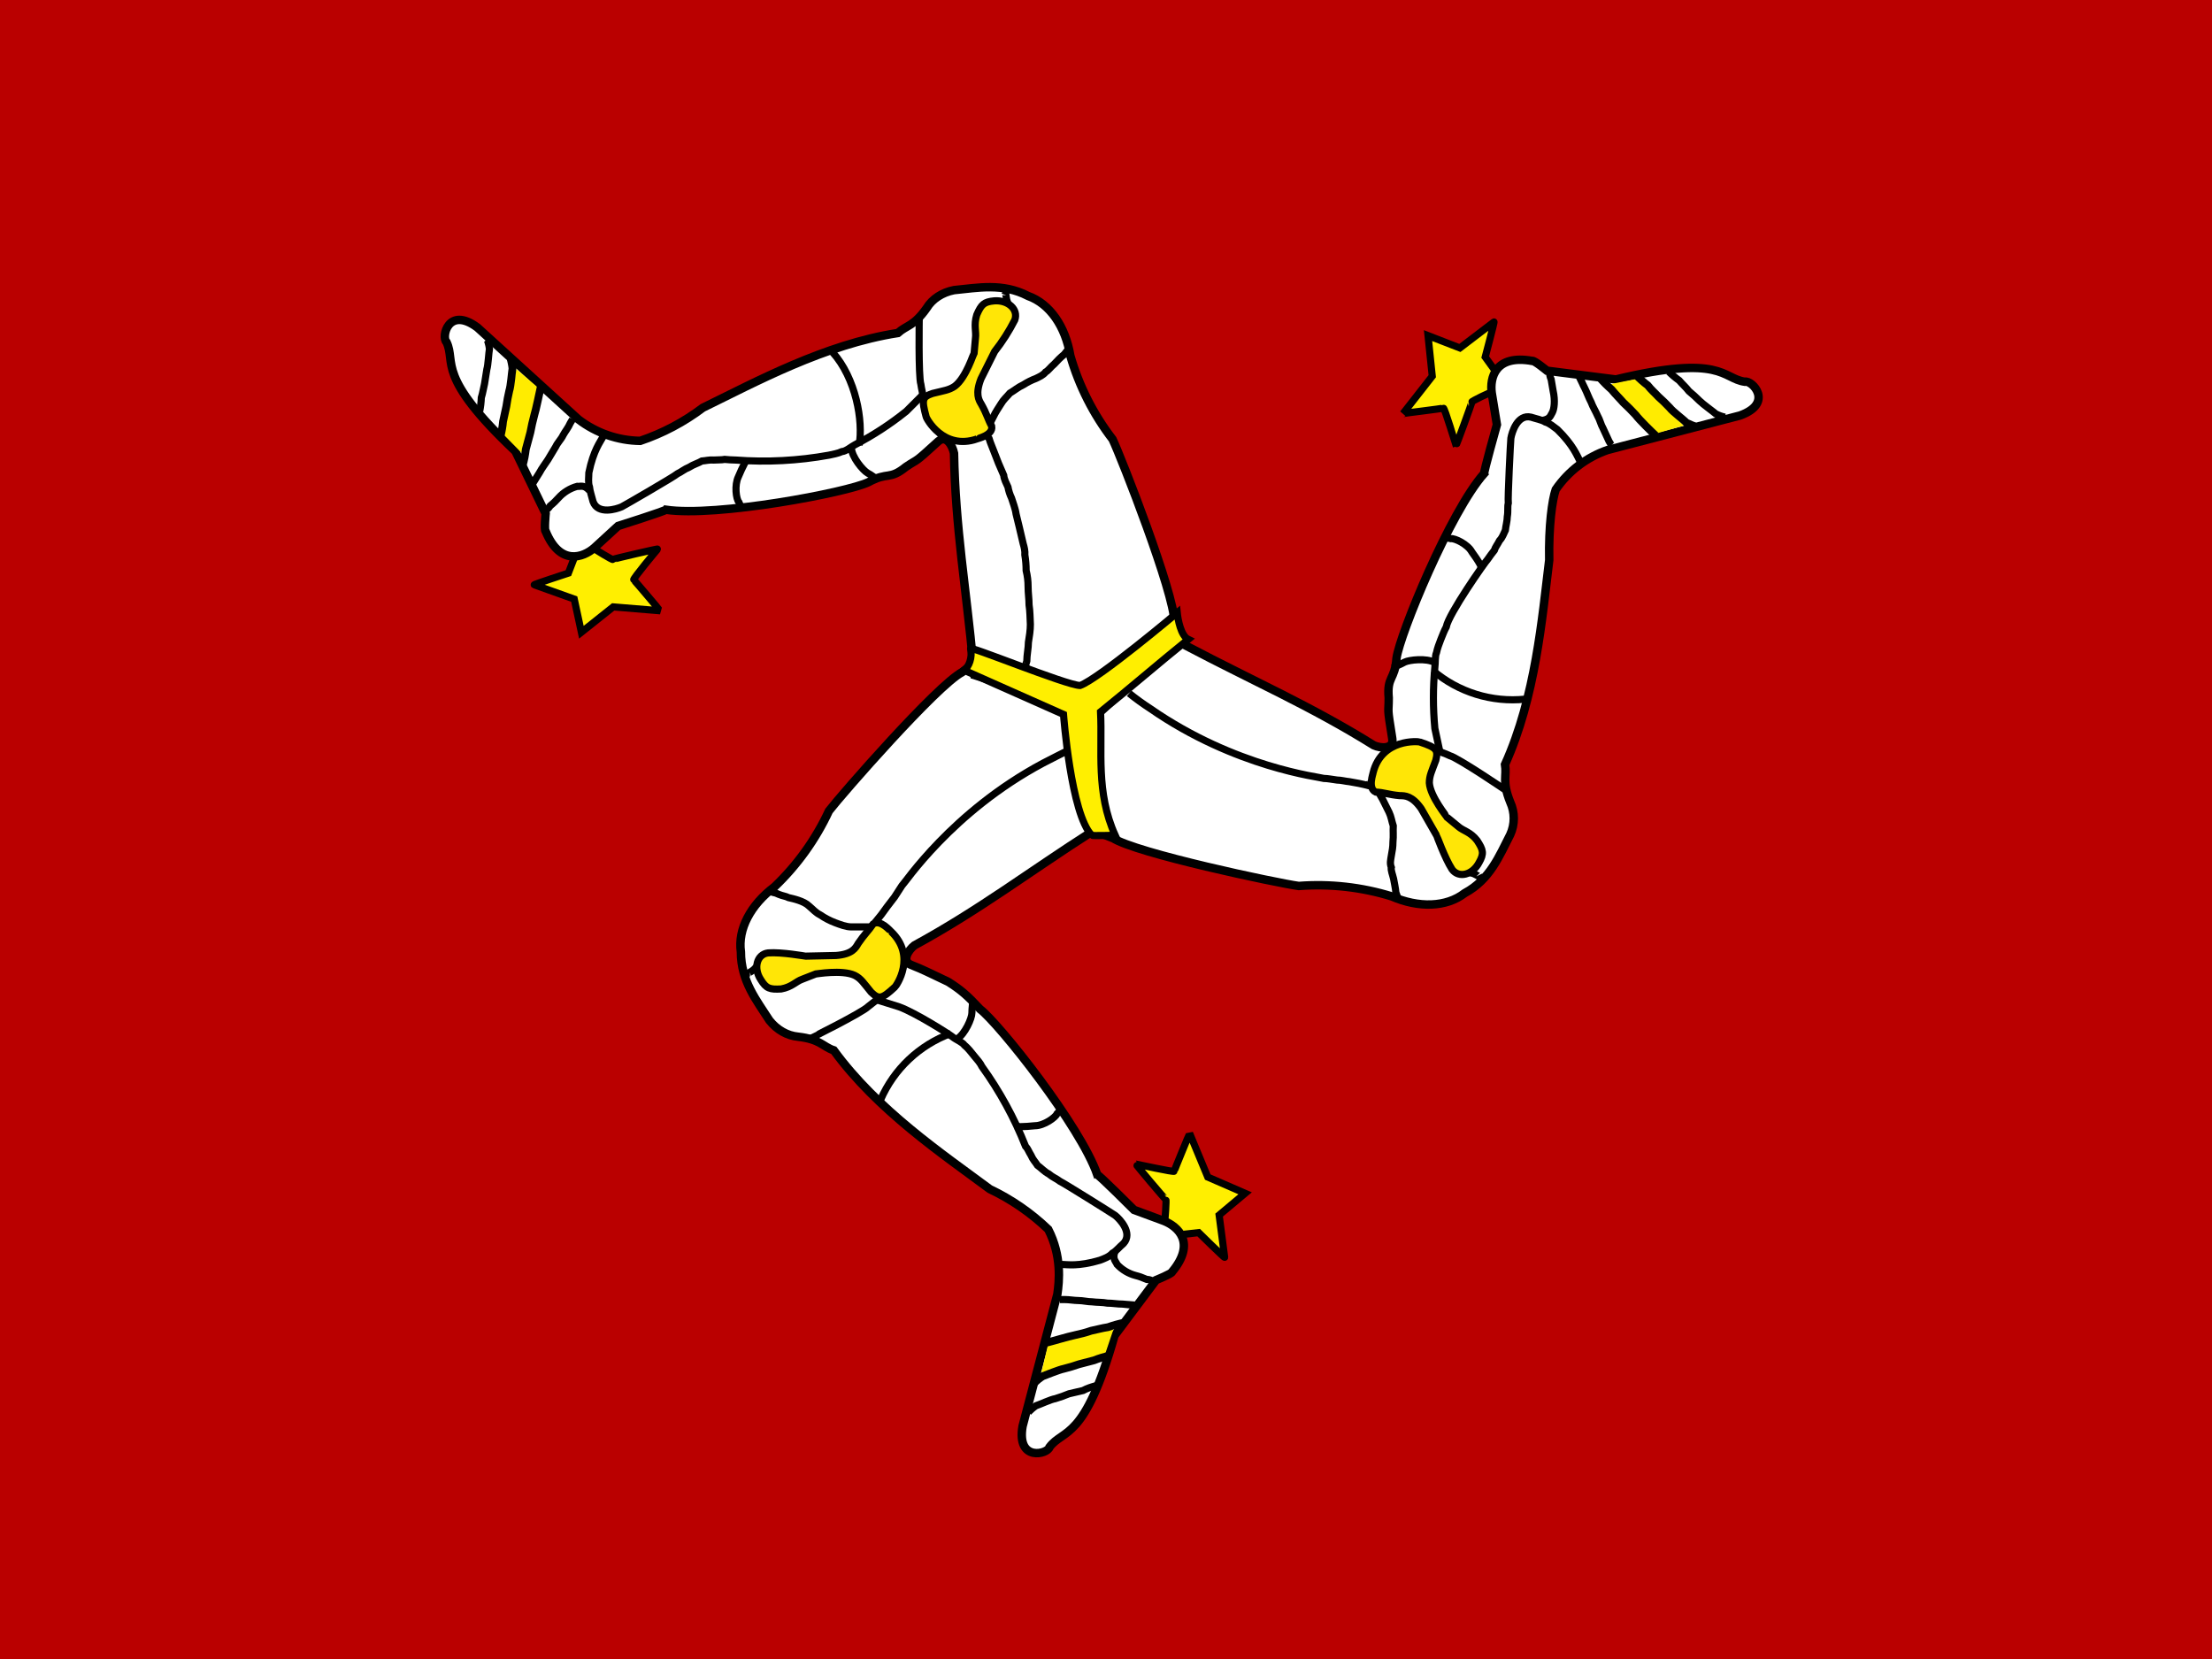
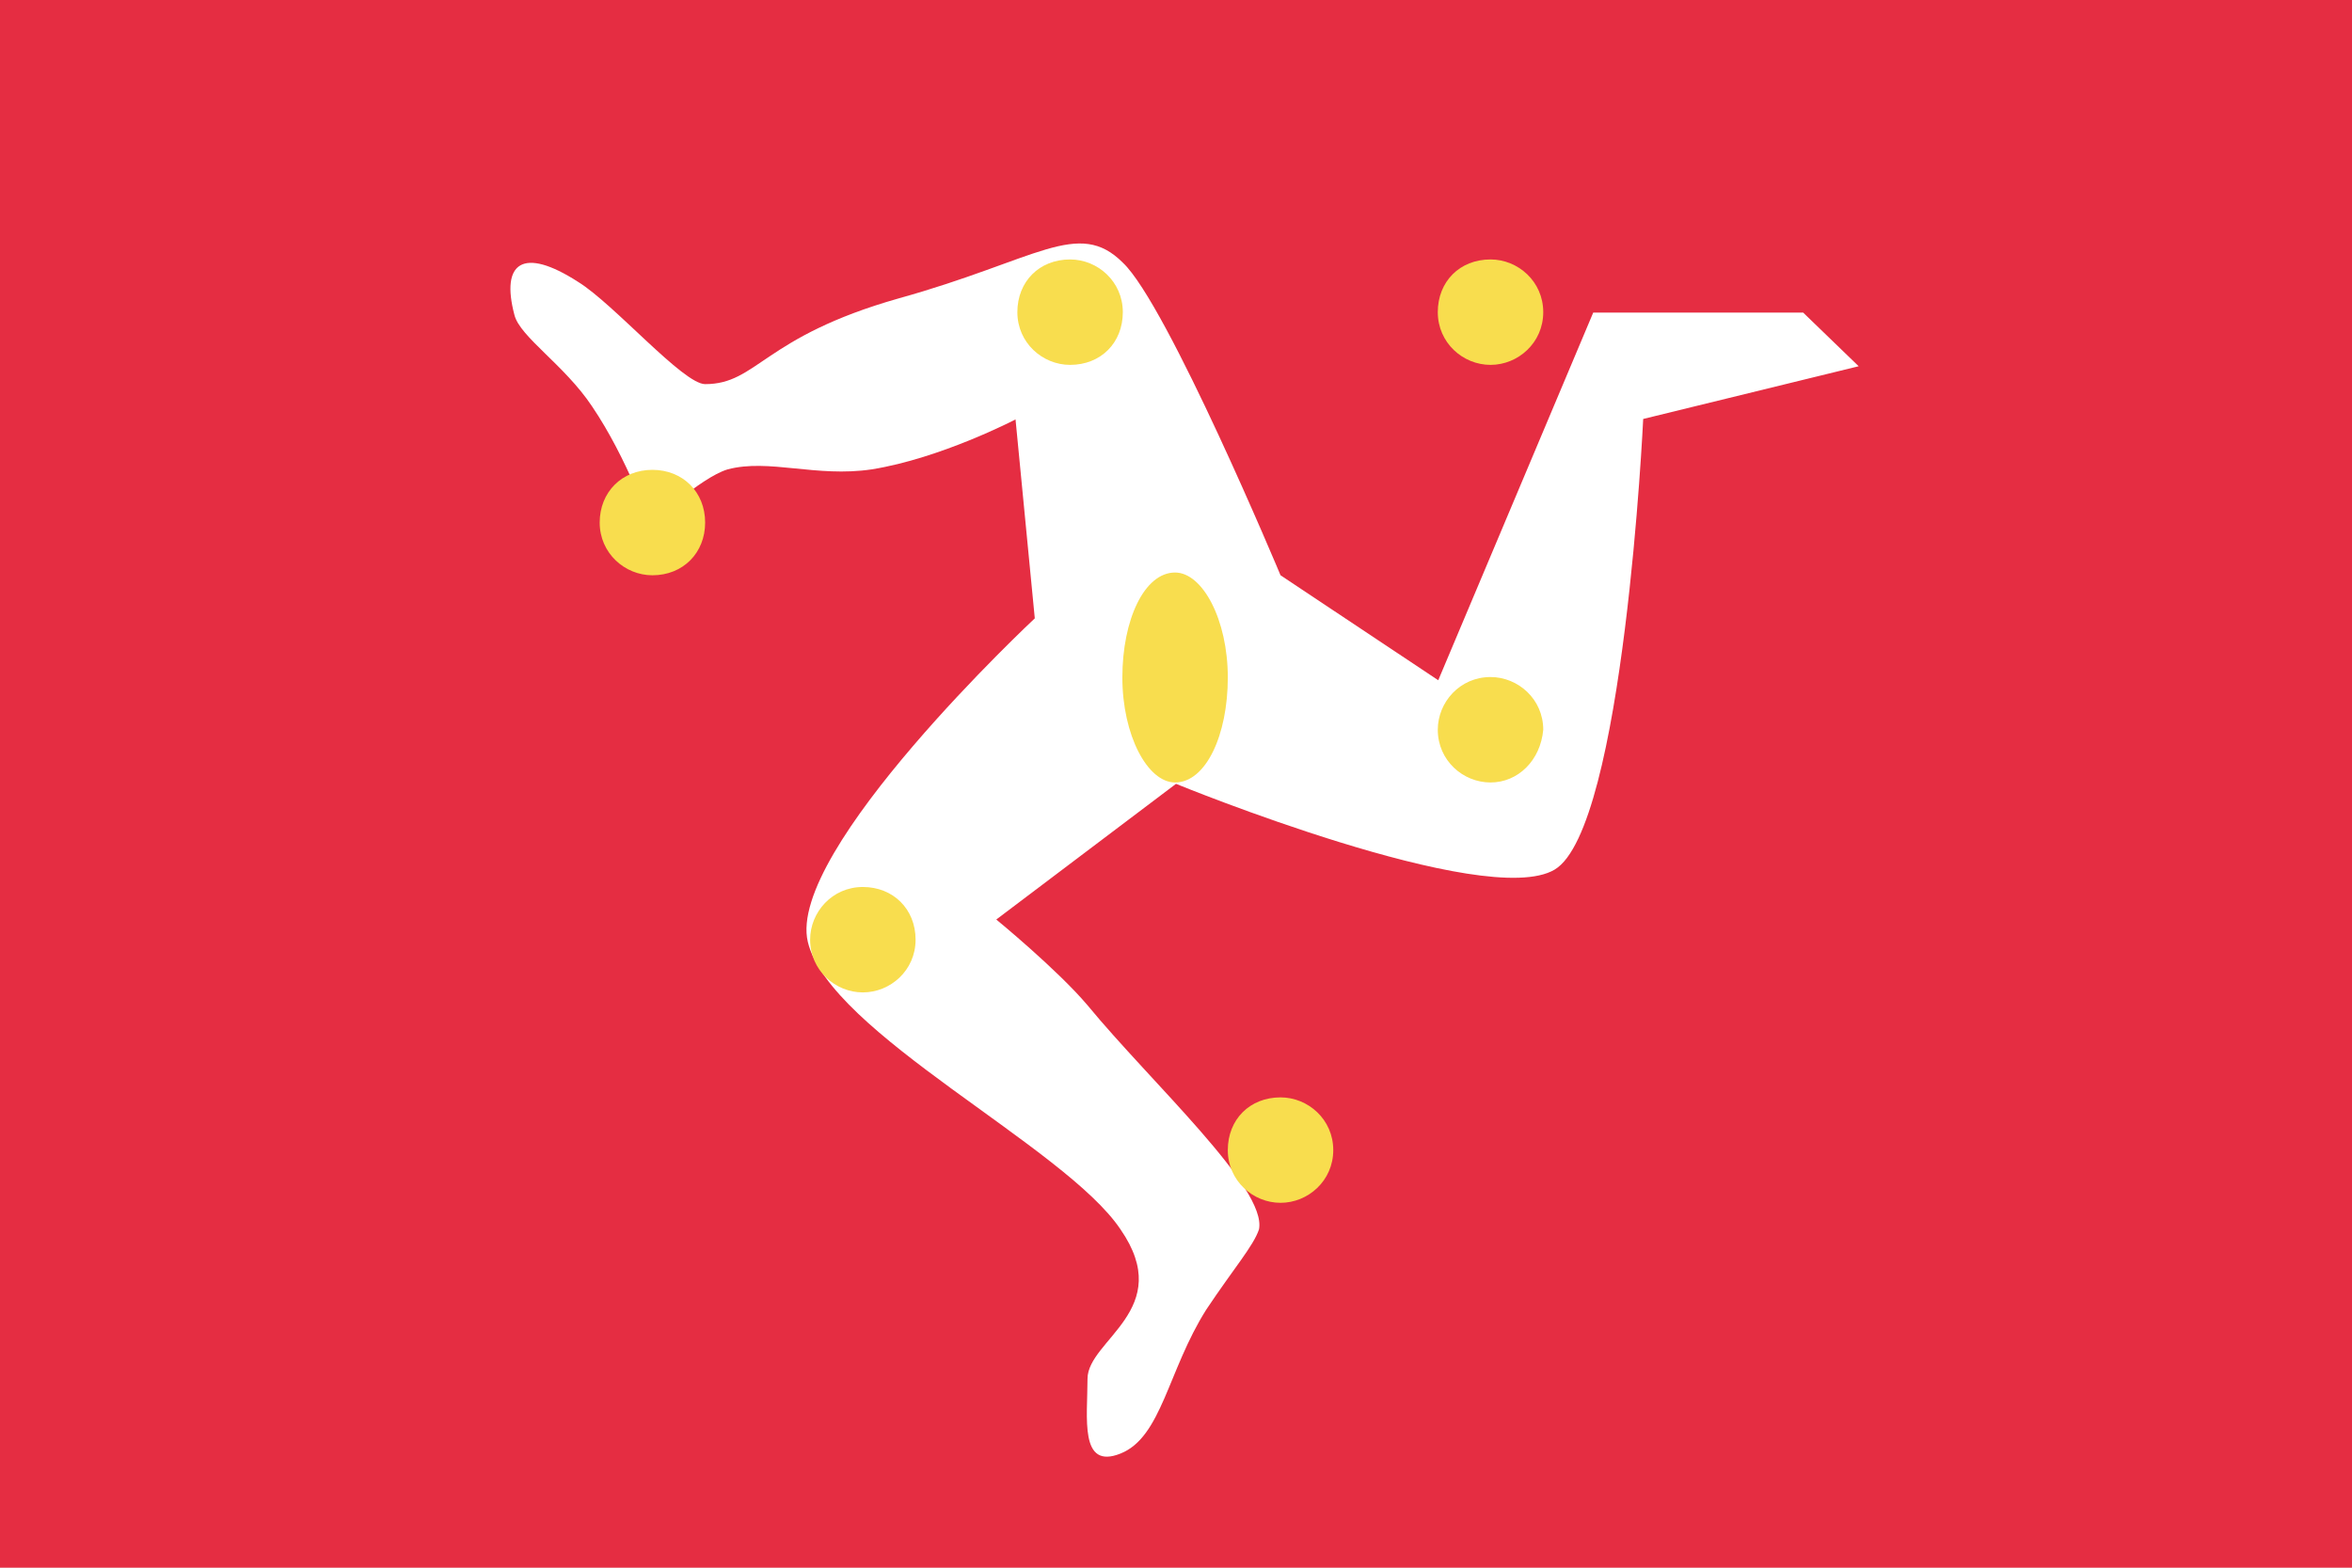
- <svg xmlns="http://www.w3.org/2000/svg" id="flag-icons-im" viewBox="0 0 640 480">
-   <defs>
-     <clipPath id="a">
-       <path fill-opacity=".7" d="M-77.6 0H605v512H-77.6z" />
-     </clipPath>
-   </defs>
-   <g clip-path="url(#a)" transform="translate(72.8) scale(.94)">
-     <path fill="#ba0000" fill-rule="evenodd" d="M629.4 512H-102V0h731.4z" />
-     <path fill="#ffef00" fill-rule="evenodd" stroke="#000" stroke-width="2.2" d="M281 376c.2-.6.6-6.8.4-6.8s-9.4-10.9-9.2-10.9c.2 0 11.8 2.6 11.8 2.2 0-.4 4.7-11.5 4.7-11.7l5.6 13.5 11.5 5-8 6.7 1.7 13c0 .3-8-7.6-8-7.6l-8.9 1s-1.2-4-1.6-4.4z" />
-     <path fill="#fff" fill-rule="evenodd" stroke="#000" stroke-width="2.6" d="M218.7 206.9c-7.7 4-37 37.5-41 42.7a77.3 77.3 0 0 1-16.8 23.4c-7.3 5.5-11.3 13-10.3 20 0 9 4.9 15 8.8 21.1 2.3 2.9 5.5 4.7 8.8 5 6.9.8 7.5 3 11 4.2 13.4 18.4 33.6 32 48 42.7a68.4 68.4 0 0 1 18 12.4c4.2 8.2 3.4 16 2.8 20L237.3 439c-1.9 11 7.8 8.6 8.3 6.4 4.3-5.7 10.8-1.7 20-34.3l12.8-17.1s4.9-2 4.9-2.5c7.5-9 1.8-14-2.5-15.7l-9.2-3.4s-10.8-10.8-11.3-10.8c-5.1-14.9-30.3-46.6-36.1-51-4-4.3-6-6-9.8-8.4-5.9-2.8-7.8-3.8-11.4-5.2-3-1.2-.9-4.5 1-6 20-10.9 35.7-22.9 54.8-35.1l3-2-6.9-39.2-31.8-11.2c-1.7 1.1-3 2.3-4.4 3.4z" />
-     <path fill="#ffec00" fill-rule="evenodd" d="M245.3 413.1c0-.4 20-4 20-4l-2.5 7.4-19.7 6 2.2-9.3z" />
-     <path fill="none" stroke="#000" stroke-width="2.2" d="M193.6 338.5a37.9 37.9 0 0 1 21.6-20.4" />
-     <path fill="none" stroke="#000" stroke-width="2.4" d="M244.6 413.3c1.3-.3 7-2 8.6-2.3 1.8-.4 3.5-.8 5.2-1.4 2-.4 3.2-.8 5.2-1.1a39 39 0 0 1 5-1.4M241 425.6a14.6 14.6 0 0 1 2.5-2c1.1-.4 5-2 6.5-2.3a54 54 0 0 0 4.7-1.4l4.6-1.2c1.5-.6 2.9-1 4.4-1.4" />
-     <path fill="none" stroke="#000" stroke-width="2.2" d="M249 341.4h-.2c.8 0 .3 0-.9 1.4-.4 1.1-4 3.7-6.8 3.7a53 53 0 0 1-4.7.3l-1.3-.3m13.7 53.5h1.4c1.5 0 3 .3 4.2.3 1.5 0 2.9.4 4.3.4 1.5.2 3.2.1 4.7.4 1.6 0 3 .3 4.7.3 1.4.1 2.2.3 3.7.3l-3.7-.3c1.4.1 2.2.3 3.7.3m-32.7 33a13.6 13.6 0 0 1 2.3-2c1-.3 4.6-2 6-2.2a46.7 46.7 0 0 0 4.2-1.5l4.3-1c1.3-.7 2.6-1.1 4-1.5m5.8-41.2c-.8 2.3.3 2.9.7 3.9a12 12 0 0 0 5.7 3.4c1.2.3 2 .6 3.4 1.2.9 0 1.3.3 2 .5m-124.4-94.8h.3c-.9 0-.3.1 1.1-1 1-1.1 1.7-1.6 2.6-2.7m14.4 24c.2 0 16.6-8.2 18.3-10l3.7-2.9c1-.5 1.7-1.1 2.6-1.7.7-1 1.7-1.7 2.3-2.7 1-.9.5-1.8 1.4-2.9l1.3-3.8m20.8 12.2c.1.6-.2 2.4-.2 3.8 0 1.6-2.1 6.5-4.6 8" />
-     <path fill="none" stroke="#000" stroke-width="2.2" d="m192.6 307.8 6.7 2.1c5 1.8 15.4 8.4 16.5 9.3 1 .8 3 1.6 3.6 2.5 1.2 1 2 2.1 2.9 3.2 1 1.2 2 2.3 2.5 3.4a113.2 113.2 0 0 1 13.4 24.5c.7.7 1 1.7 1.7 2.8.6 1.4 1.3 2 2 3.1 1 .7 2.2 2 3.4 2.6 1.3 1.1 2.5 1.5 3.5 2.3 1.3.6 16.3 10 17 10.5 1.4 1.1 5.5 5.4 2.6 8.6-1.2 1-2.4 2.5-3.4 3-1.1 1.2-2.6 1.7-3.9 2.2-6.7 2-10.2 1.3-11.5 1.3h-1.4m-88.8-114.9c2 .8 1.2.2 2.9 1 1.2.5 2 .5 3 1 1.3.3 4.7 1 6.3 2.6 1.2 1 2 2 3.4 2.7a21.8 21.8 0 0 0 4.6 2.4c1.6.6 3.4 1.3 5 1.3h7.8-4 4" />
-     <path fill="#ffe606" fill-rule="evenodd" stroke="#000" stroke-width="2.2" d="M159 293.3c4.2-.3 11.3 1 11.5 1l9.4-.2c5-.4 6-2.3 6.8-3.7 1.9-2.8 3.1-3.8 4.6-6 2.2-1.6 5.4 2.3 5.5 2.3 8 7.6 1.6 16.8 1.2 17.1-4 3.7-4.9 3.9-7.3 1.6-2.4-2.9-3.1-4.2-5.1-5.2-3.9-1.8-11.8-.4-12-.4l-4.1 1.6c-2 .7-3.2 2.4-6.5 3-3.5.2-4.6-.1-6.3-2.9-2.3-3.5-1.2-7.8 2.3-8.2z" />
-     <path fill="#ffef00" fill-rule="evenodd" stroke="#000" stroke-width="2.2" d="M381.8 120.7c-.6 0-6.3 2.8-6.2 3 .1.1-4.8 13.5-4.9 13.4-.1-.2-3.5-11.7-3.9-11.5-.3.2-12.3 1.6-12.4 1.7l9-11.5-1.3-12.5 9.8 3.8 10.5-8c.2-.1-2.7 10.8-2.7 10.8l5.2 7.2s-3 3-3.1 3.6z" />
-     <path fill="#fff" fill-rule="evenodd" stroke="#000" stroke-width="2.6" d="M265 257.9c7.1 4.7 50.7 13.9 57.3 14.8a77 77 0 0 1 28.6 3.2c8.3 3.6 16.8 3.4 22.5-1 7.8-4.2 10.6-11.4 14-18a12 12 0 0 0 0-10c-2.6-6.4-1-8-1.6-11.6 9.4-20.8 11.4-45 13.6-62.9-.2-10.5.9-18.5 2-21.7a32 32 0 0 1 16-12.2l40.7-10.6c10.6-3.8 3.7-11 1.5-10.4-7-1-6.8-8.6-39.7-.7l-21.2-2.7s-4-3.3-4.5-3c-11.5-2.1-13.1 5.3-12.5 9.8l1.6 9.8s-4.1 14.6-3.9 15c-10.5 11.8-26 49.6-27 56.9-.5 6.8-3 5.5-2.4 12.2 0 5.2-.6 2 1.1 12.6.5 3.2-3.5 3-5.7 2-19.2-12-37.4-19.9-57.5-30.5l-3.1-1.6-30.8 25.2 5.8 33.2c1.8 1 3.4 1.5 5.1 2.2z" />
-     <path fill="#ffec00" fill-rule="evenodd" d="M431.7 133.6a375 375 0 0 1-13.3-15.4l7.6-1.5 14.8 14.3-9.1 2.6z" />
-     <path fill="none" stroke="#000" stroke-width="2.2" d="M392 215.2a37.9 37.9 0 0 1-28.4-8.8" />
-     <path fill="none" stroke="#000" stroke-width="2.4" d="M432.2 134.1c-1-.9-5.2-5-6.2-6.4a66.5 66.5 0 0 0-3.8-3.8c-1.3-1.5-2.3-2.4-3.6-4a37.1 37.1 0 0 1-3.6-3.6m29.6 15c-.3 0-2-.7-3-1.2-.8-.9-4.2-3.4-5.1-4.6a54.2 54.2 0 0 0-3.5-3.4c-1.2-1.3-2.1-2-3.3-3.5a30.3 30.3 0 0 1-3.4-3" />
-     <path fill="none" stroke="#000" stroke-width="2.2" d="m367.3 165.5.1.3c-.4-.8-.2-.3 1.7 0 1.2-.2 5.2 1.7 6.5 4.1.8 1.1 2 2.8 2.6 4 .2.3.2 1 .4 1.3m40-38.2-.2-.2-.6-1-1.8-3.9c-.7-1.2-1-2.7-1.7-3.9-.6-1.4-1.5-2.8-2-4.2-.8-1.5-1.2-2.8-2-4.4-.7-1.2-.8-2-1.6-3.3l1.6 3.3c-.7-1.2-.8-2-1.6-3.3m44.8 12.3a12 12 0 0 1-2.8-1c-.8-.7-4-3-5-4a47 47 0 0 0-3.3-3c-1-1.3-1.9-2-3-3.3a26.2 26.2 0 0 1-3.2-2.7m-38.9 15c2.5-.4 2.5-1.6 3.1-2.5.5-1 .9-3.5.2-6.6l-.6-3.5c-.4-.9-.4-1.4-.5-2m-21.7 154.8-.1-.2c.4.8.2.3-1.6-.5l-3.5-1m13.9-24.3c-.1-.2-15.3-10.4-17.7-11-1.4-.7-2.7-1-4.3-1.8l-2.8-1.4c-1.3-.2-2.4-.7-3.5-.7-1.2-.4-1.9.4-3.2.2l-4 .7m.5-24.1c.4-.4 2.2-1 3.4-1.7 1.4-.7 6.7-1.3 9.2.1" />
-     <path fill="none" stroke="#000" stroke-width="2.2" d="m365.7 231.2-1.5-7a100 100 0 0 1 0-18.8c.2-1.3 0-3.4.5-4.5.3-1.4.8-2.7 1.3-4 .6-1.5 1.1-2.8 1.7-3.9.7-4 12-20.1 12.8-20.9a43 43 0 0 1 2-2.7c.3-1 1-1.8 1.6-3 1-1.1 1.2-2 1.8-3.2.1-1.1.6-2.9.6-4.2.3-1.7 0-3 .3-4.1-.2-1.5.7-19.2.8-20 .3-1.8 2-7.5 6.2-6.5 1.5.5 3.3.8 4.4 1.5 1.4.4 2.6 1.5 3.7 2.3 5 4.9 6.1 8.2 6.8 9.4l.7 1.2M352.6 276l-.1-.2c.4.7.2.3-.3-1.1-.1-1.3-.5-3-.7-4.2-.3-1.3-.9-2.7-.7-3.5-.5-1.3-.2-2.3 0-3.6.3-1.6.5-2.7.5-4.2.2-2 0-3.2.1-5-.5-1.5-.6-2.7-1.3-4.2l-2-4-2-3.5 2 3.4-2-3.4" />
-     <path fill="#ffe606" fill-rule="evenodd" stroke="#000" stroke-width="2.2" d="M369.5 267.6c-2.3-3.6-4.7-10.4-4.8-10.5l-4.7-8.2c-2.8-4-5-4-6.6-4-3.4-.3-4.9-1-7.4-1.1-2.6-1.2-.7-5.9-.8-6 2.7-10.6 14-9.6 14.4-9.4 5.1 1.7 5.7 2.4 4.9 5.6-1.3 3.5-2 4.8-2 7 .3 4.2 5.5 10.5 5.5 10.6l3.4 2.8c1.6 1.4 3.7 1.6 5.8 4.3 1.9 2.9 2.2 4 .6 6.8-2 3.8-6.2 4.9-8.3 2.1z" />
-     <path fill="#ffef00" fill-rule="evenodd" stroke="#000" stroke-width="2.2" d="M105.2 168.7c.5.4 5.8 3.7 6 3.5s14-3.4 13.8-3.2-7.8 9.3-7.4 9.5c.4.2 8 9.4 8.2 9.5l-14.5-1.2-9.8 7.8-2.2-10.2L87 180c-.2-.1 10.5-3.6 10.5-3.6l3.2-8.3s4.1.7 4.7.6z" />
-     <path fill="#fff" fill-rule="evenodd" stroke="#000" stroke-width="2.6" d="M284 191.3c0-8.7-16.2-50.2-19-56.1a77.2 77.2 0 0 1-13-25.7c-1.5-9-6.3-16-13-18.4-7.9-4.1-15.5-2.5-22.8-1.8-3.6.7-6.7 2.7-8.4 5.5-4 5.7-6.1 5.2-8.9 7.7-22.5 3.5-43.8 15.1-60 23a68 68 0 0 1-19.3 10.2 32 32 0 0 1-19-6.6l-31.1-28.3c-9-6.7-11.2 3-9.5 4.5 3 6.4-3.5 10.3 21.2 33.6l9.3 19.2s-.5 5.2 0 5.4c4.4 10.8 11.6 8.1 15 5.1l7.3-6.7s14.5-4.6 14.7-5c15.6 2.3 55.8-5.3 62.4-8.5 6-3.3 6.3-.5 11.5-4.7 4.3-2.9 2-.6 10-7.9 2.4-2 4.3 1.3 4.8 3.7.4 22.7 3.8 42.2 5.9 64.8l.4 3.5 38 12 24.6-23-1-5.6z" />
-     <path fill="#ffec00" fill-rule="evenodd" d="M88.7 119.8c.3.3-5.6 19.6-5.6 19.6l-5.4-5.5 3.8-20.3 7.2 6.2z" />
-     <path fill="none" stroke="#000" stroke-width="2.2" d="M178.8 108.4c7.2 8 9.5 21.2 8.2 28.6" />
-     <path fill="none" stroke="#000" stroke-width="2.4" d="M89 119.1c-.3 1.3-1.5 7.2-2 8.7a66.8 66.8 0 0 0-1.2 5.3l-1.4 5.2c-.2 1.7-.5 3.3-1 5m-3.7-33c.1.3.5 2 .6 3.1-.2 1.2-.5 5.4-1 6.9a54.4 54.4 0 0 0-.9 4.8l-1 4.6a30.6 30.6 0 0 1-.8 4.6" />
-     <path fill="none" stroke="#000" stroke-width="2.2" d="m150.7 156.3.1-.3c-.4.8 0 .3-.8-1.4-.9-1-1.4-5.3-.2-7.8a55 55 0 0 1 2-4.3c.1-.3.6-.7.8-1M98.8 129l-.1.2-.6 1c-.6 1.4-1.6 2.6-2.2 3.7-.6 1.3-1.7 2.3-2.3 3.6l-2.4 4c-.9 1.4-1.8 2.5-2.6 4l-2 3.2 2-3.2-2 3.2m-14.2-44.3c.2.2.7 1.9.8 3-.2 1-.4 5-.8 6.3l-.7 4.4c-.4 1.6-.5 2.7-1 4.3a26.2 26.2 0 0 1-.5 4.2M104 151c-1.7-1.9-2.7-1.2-3.8-1.3a12 12 0 0 0-5.7 3.5c-.8.9-1.5 1.6-2.6 2.5-.5.8-.9 1-1.4 1.5M232 90.4l-.1.3c.4-.8.1-.4.5 1.5.5 1.3.5 2.2 1 3.4m-27.9 1.8c0 .2-.3 18.5.5 20.9.2 1.5.6 2.7.8 4.6 0 1 .3 2 .4 3 .6 1.2.7 2.4 1.4 3.3.3 1.3 1.3 1.4 1.9 2.5.7.9 2 2.4 2.8 3m-20.5 12.9c-.6-.2-2-1.4-3.2-2-1.4-.8-4.9-4.9-5-7.8" />
-     <path fill="none" stroke="#000" stroke-width="2.2" d="m206.5 121.6-5 5a94.3 94.3 0 0 1-15.8 10.3c-1.2.6-2.7 2-4 2.1-1.3.6-2.7.8-4 1.1a113.4 113.4 0 0 1-28.7 1.5 43.2 43.2 0 0 1-3.4-.2c-1 .2-2 .1-3.3.2-1.6-.1-2.4.2-3.7.3-1 .6-2.7 1.1-3.9 1.9-1.5.6-2.5 1.5-3.6 2-1 .9-16.4 9.8-17.2 10.2-1.6.7-7.3 2.5-8.8-1.6-.4-1.6-1-3.3-1.1-4.5-.5-1.4-.2-3-.2-4.4 1.4-6.9 3.6-9.6 4.2-10.8l.7-1.2M251 108l-.1.3c.3-.7.2-.4-.8.8-1 .8-2.2 2-3.1 3-1 .8-1.8 2-2.6 2.4-.8 1-1.8 1.4-3 2a20 20 0 0 0-3.8 1.9c-1.7.8-2.7 1.7-4.2 2.6-1 1.2-2 2-2.8 3.4-.8 1.3-1.6 2.4-2.3 3.9l-1.8 3.5 1.8-3.5-1.8 3.5m11.7 73.1.3-.5c-.5 1-.4.7.1-.9 0-1.8.5-4.1.5-5.8.3-1.8.6-3.7.6-5.5-.1-2-.1-4-.4-6 0-1.8-.3-3.7-.3-5.6 0-1.8-.2-3.3-.6-5a29.5 29.5 0 0 0-.4-4.8c.1-1.2-.2-2.4-.5-3.4l-1.2-5.1-1-4.1c-.2-1.6-1-3.6-1.4-4.9a13.6 13.6 0 0 1-1.1-3.4c-.5-1.1-1.2-2.4-1.3-3.6l-1.6-3.7-1.4-3.6c-.5-1.4-1.1-2.6-1.5-4-.5-.5-.6-1-.8-1.4" />
-     <path fill="#ffe606" fill-rule="evenodd" stroke="#000" stroke-width="2.2" d="M234.9 98.5a59 59 0 0 1-6.2 9.7l-4.2 8.4c-1.8 4.6-.7 6.5.1 7.8 1.7 3 2 4.6 3.2 6.8.5 2.8-4.5 3.8-4.5 3.9-10.4 3.6-15.7-6.4-15.7-6.9-1.4-5.2-1.2-6 2-7.1 3.6-.9 5-1 6.8-2.2 3.5-2.6 5.9-10.3 6-10.4l.4-4.4c.3-2-.6-4 .4-7.2 1.4-3.2 2.2-4 5.4-4.3 4.2-.3 7.5 2.6 6.3 5.9z" />
-     <path fill="#ffef00" fill-rule="evenodd" stroke="#000" stroke-width="2.2" d="M221.3 199.7c-1.6-1.5 29.4 11.2 33.7 11.3 5.8-2.1 29.9-22.4 29.9-22.4.2 2 1.1 7.1 3.4 8.2-9.3 7.5-17.7 14.8-27 22.3.6 12-1.5 24.7 4.5 38 0 0-7.2.2-7.2 0-6.4-6.4-8.7-37.2-8.7-37.2l-30.6-13.6c1.5-1 2.6-3.9 2-6.7z" />
-     <path fill="none" stroke="#000" stroke-width="2.2" d="M250.8 231.3c.5-.4-5.6 2.8-7.2 3.6-28.1 15-42.6 37-43.5 37.8l-2.2 3.4-2.3 3a60.6 60.6 0 0 1-3.6 4.7c-.2.6.4-.3.2.2m77.9-70.6a79 79 0 0 0 6.5 4.7c26.2 18.2 52.3 21.1 53.5 21.5 1 0 2.5.3 4 .5 1.2 0 2.6.4 3.8.5 1.4.2 4.4.8 5.8 1.2.6-.2-.5-.3 0-.4" />
-   </g>
+ <svg xmlns="http://www.w3.org/2000/svg" version="1.1" viewBox="0 0 513 342">
+   <rect y="0" fill="#E52D42" width="513" height="342" />
+   <path fill="#FFFFFF" d="M393.3,68.2h-45.8l-33.8,80.2l-34.4-22.9c0,0-24.7-59.1-34.4-68.2c-9.7-9.7-18.7-0.6-48.9,7.8  c-29.6,8.4-30.8,18.7-42.2,18.7c-4.8,0-19.9-17.5-27.7-22.3c-12.1-7.8-16.9-4.2-13.9,7.2c1.2,4.8,10.9,10.9,16.9,19.9  c7.8,11.5,12.7,25.9,12.7,25.9s10.9-10.3,16.9-12.1c9-2.4,19.3,1.8,31.4,0c15.1-2.4,31.4-10.9,31.4-10.9l4.2,43.4  c0,0-54.3,50.7-49.5,70.6s56.1,44.6,68.2,62.7c12.1,17.5-7.2,24.1-7.2,32.6s-1.8,19.9,7.2,16.3c9-3.6,10.3-18.1,18.7-31.4  c6-9,10.3-13.9,11.5-17.5c1.8-9-23.5-32-37.4-48.9c-6.6-7.8-19.9-18.7-19.9-18.7l39.2-29.6c0,0,67.6,27.7,82.6,18.7  c15.1-9,19.3-98.3,19.3-98.3l47-11.5L393.3,68.2z" />
+   <path fill="#F8DD4E" d="M279.3,262.4c-6,0-11.5-4.8-11.5-11.5s4.8-11.5,11.5-11.5c6,0,11.5,4.8,11.5,11.5S285.3,262.4,279.3,262.4z   M325.1,79.6c-6,0-11.5-4.8-11.5-11.5s4.8-11.5,11.5-11.5c6,0,11.5,4.8,11.5,11.5S331.1,79.6,325.1,79.6z M325.1,170.7  c-6,0-11.5-4.8-11.5-11.5c0-6,4.8-11.5,11.5-11.5c6,0,11.5,4.8,11.5,11.5C336,165.9,331.1,170.7,325.1,170.7z M188.2,216.5  c-6,0-11.5-4.8-11.5-11.5c0-6,4.8-11.5,11.5-11.5c6.6,0,11.5,4.8,11.5,11.5C199.7,211.7,194.2,216.5,188.2,216.5z M233.4,79.6  c-6,0-11.5-4.8-11.5-11.5s4.8-11.5,11.5-11.5c6,0,11.5,4.8,11.5,11.5S240.1,79.6,233.4,79.6z M256.3,170.7c-6,0-11.5-10.3-11.5-22.9  s4.8-22.9,11.5-22.9c6,0,11.5,10.3,11.5,22.9S263,170.7,256.3,170.7z M142.3,125.5c-6,0-11.5-4.8-11.5-11.5  c0-6.6,4.8-11.5,11.5-11.5c6.6,0,11.5,4.8,11.5,11.5C153.8,120.6,149,125.5,142.3,125.5z" />
</svg>
